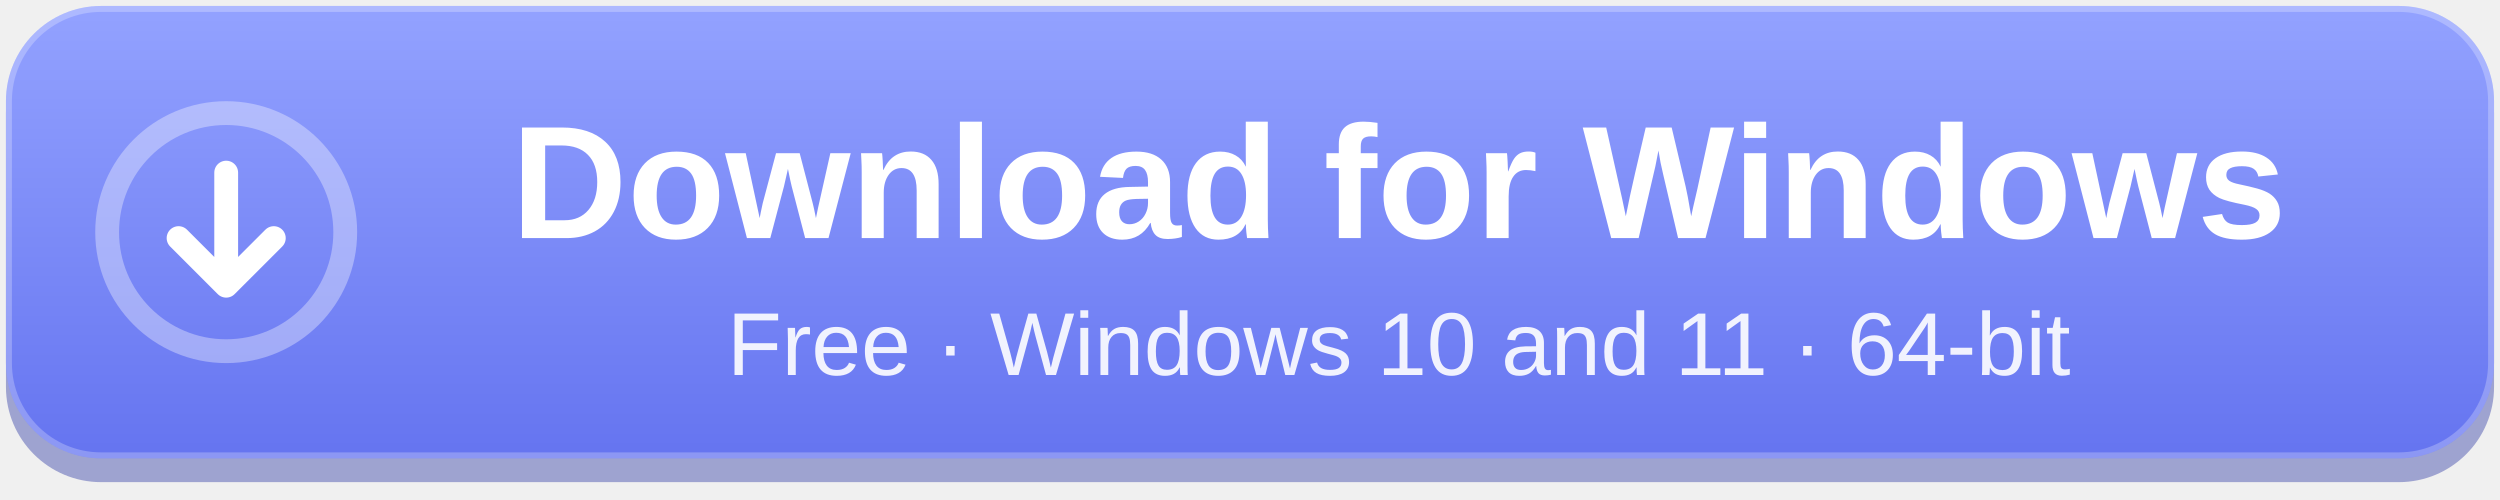
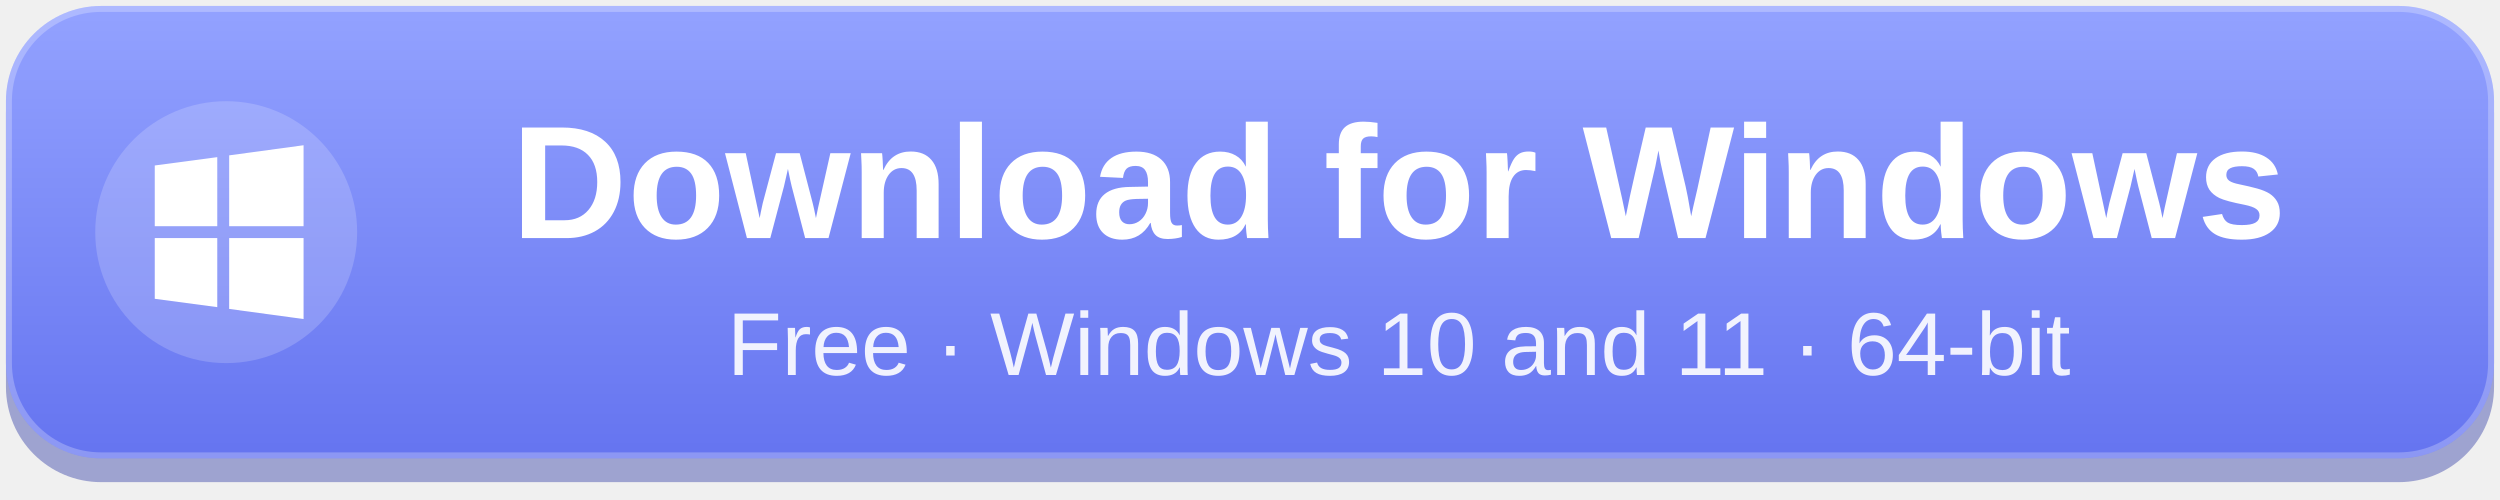
<svg xmlns="http://www.w3.org/2000/svg" width="420" height="84" viewBox="0 0 420 84" role="img" aria-label="Download for Windows">
  <defs>
    <linearGradient id="g" x1="0" y1="0" x2="0" y2="1">
      <stop offset="0" stop-color="#93a2ff" />
      <stop offset="1" stop-color="#6574f0" />
    </linearGradient>
  </defs>
  <rect x="1" y="3" width="418" height="78" rx="16" fill="#3a44a8" opacity="0.45" />
  <rect x="1" y="1" width="418" height="76" rx="16" fill="url(#g)" />
  <rect x="1.5" y="1.5" width="417" height="75" rx="15.5" fill="none" stroke="#ffffff" stroke-opacity="0.25" />
-   <g transform="translate(38 39)" fill="none" stroke="#ffffff" stroke-width="4" stroke-linecap="round" stroke-linejoin="round">
-     <circle r="20" stroke-opacity="0.35" />
-     <path d="M0 -10 V8 M-8 1 L0 9 L8 1" />
+   <g transform="translate(38 39)" fill="#ffffff">
+     <circle r="22" fill="#ffffff" fill-opacity="0.18" />
+     <path d="M-12 -11.2 L-1.5 -12.6 V-1 H-12 Z M0.5 -12.9 L13 -14.6 V-1 H0.5 Z M-12 1 H-1.5 V12.6 L-12 11.2 Z M0.5 1 H13 V14.6 L0.5 12.9 Z" />
  </g>
  <text x="235" y="40" text-anchor="middle" font-family="Segoe UI, -apple-system, Helvetica Neue, Arial, sans-serif" font-size="27" font-weight="700" fill="#ffffff">Download for Windows</text>
  <text x="235" y="63" text-anchor="middle" font-family="Segoe UI, -apple-system, Helvetica Neue, Arial, sans-serif" font-size="15" fill="#ffffff" fill-opacity="0.9">Free · Windows 10 and 11 · 64-bit</text>
</svg>
